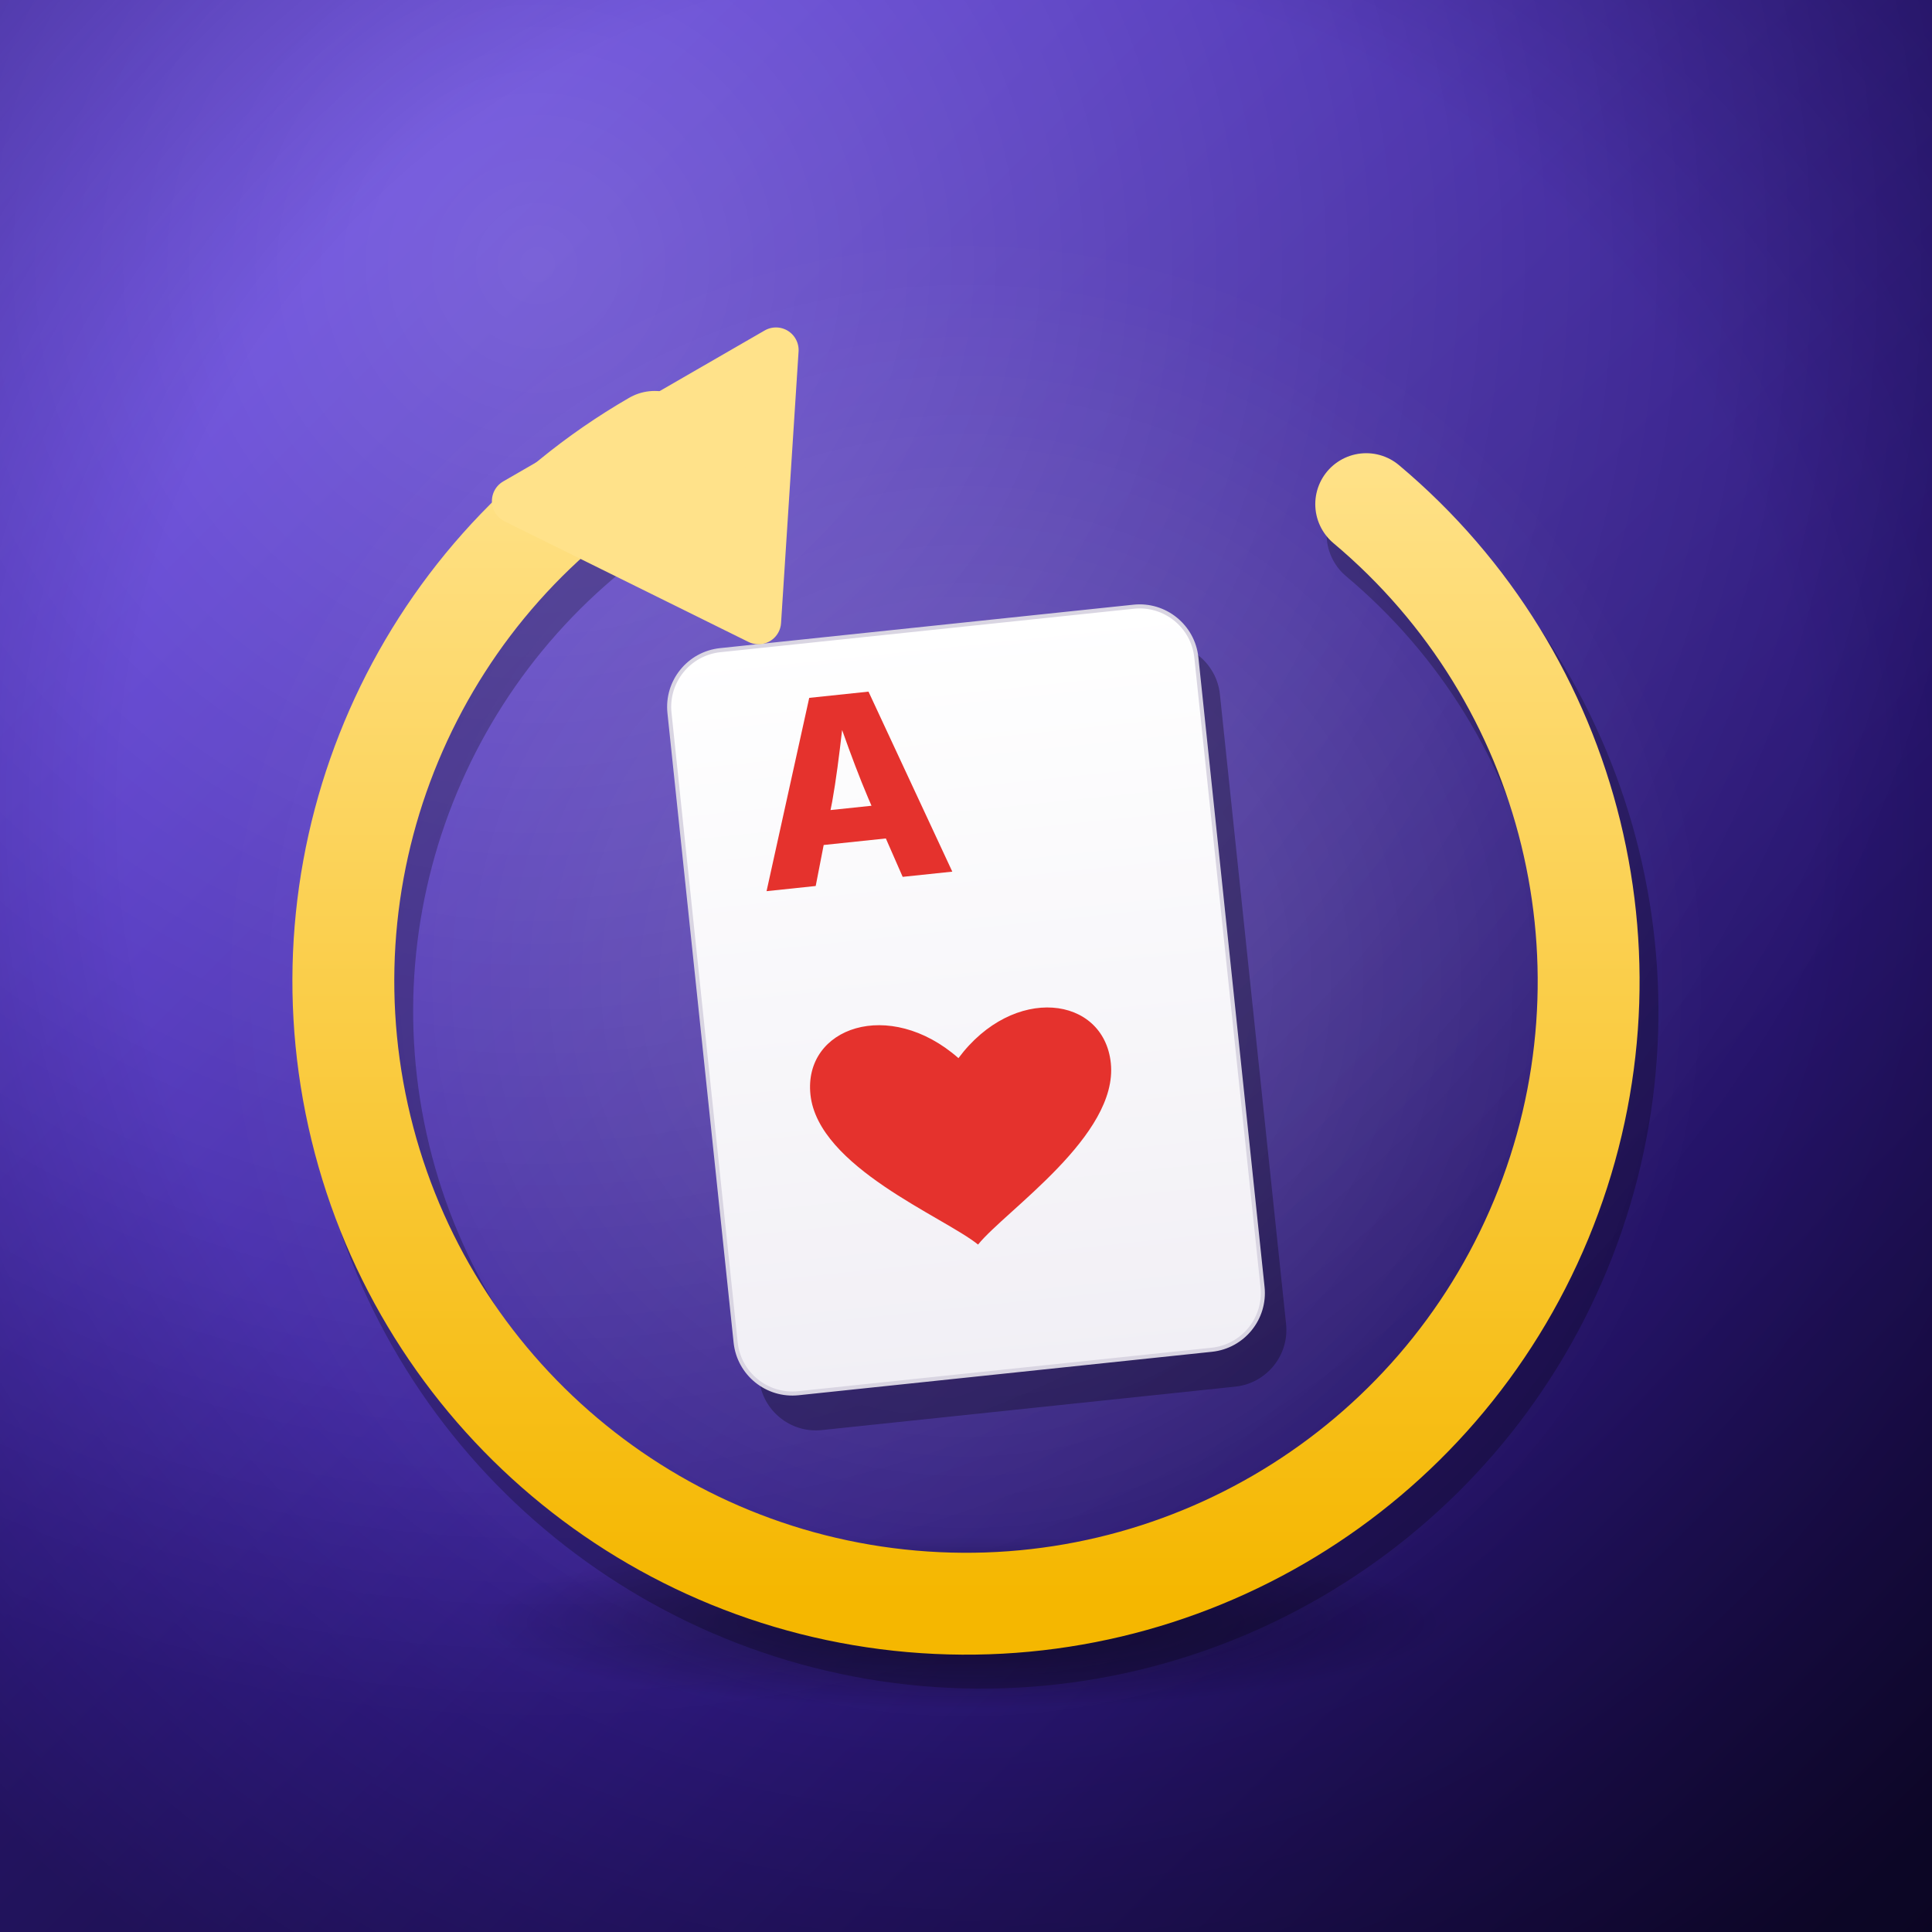
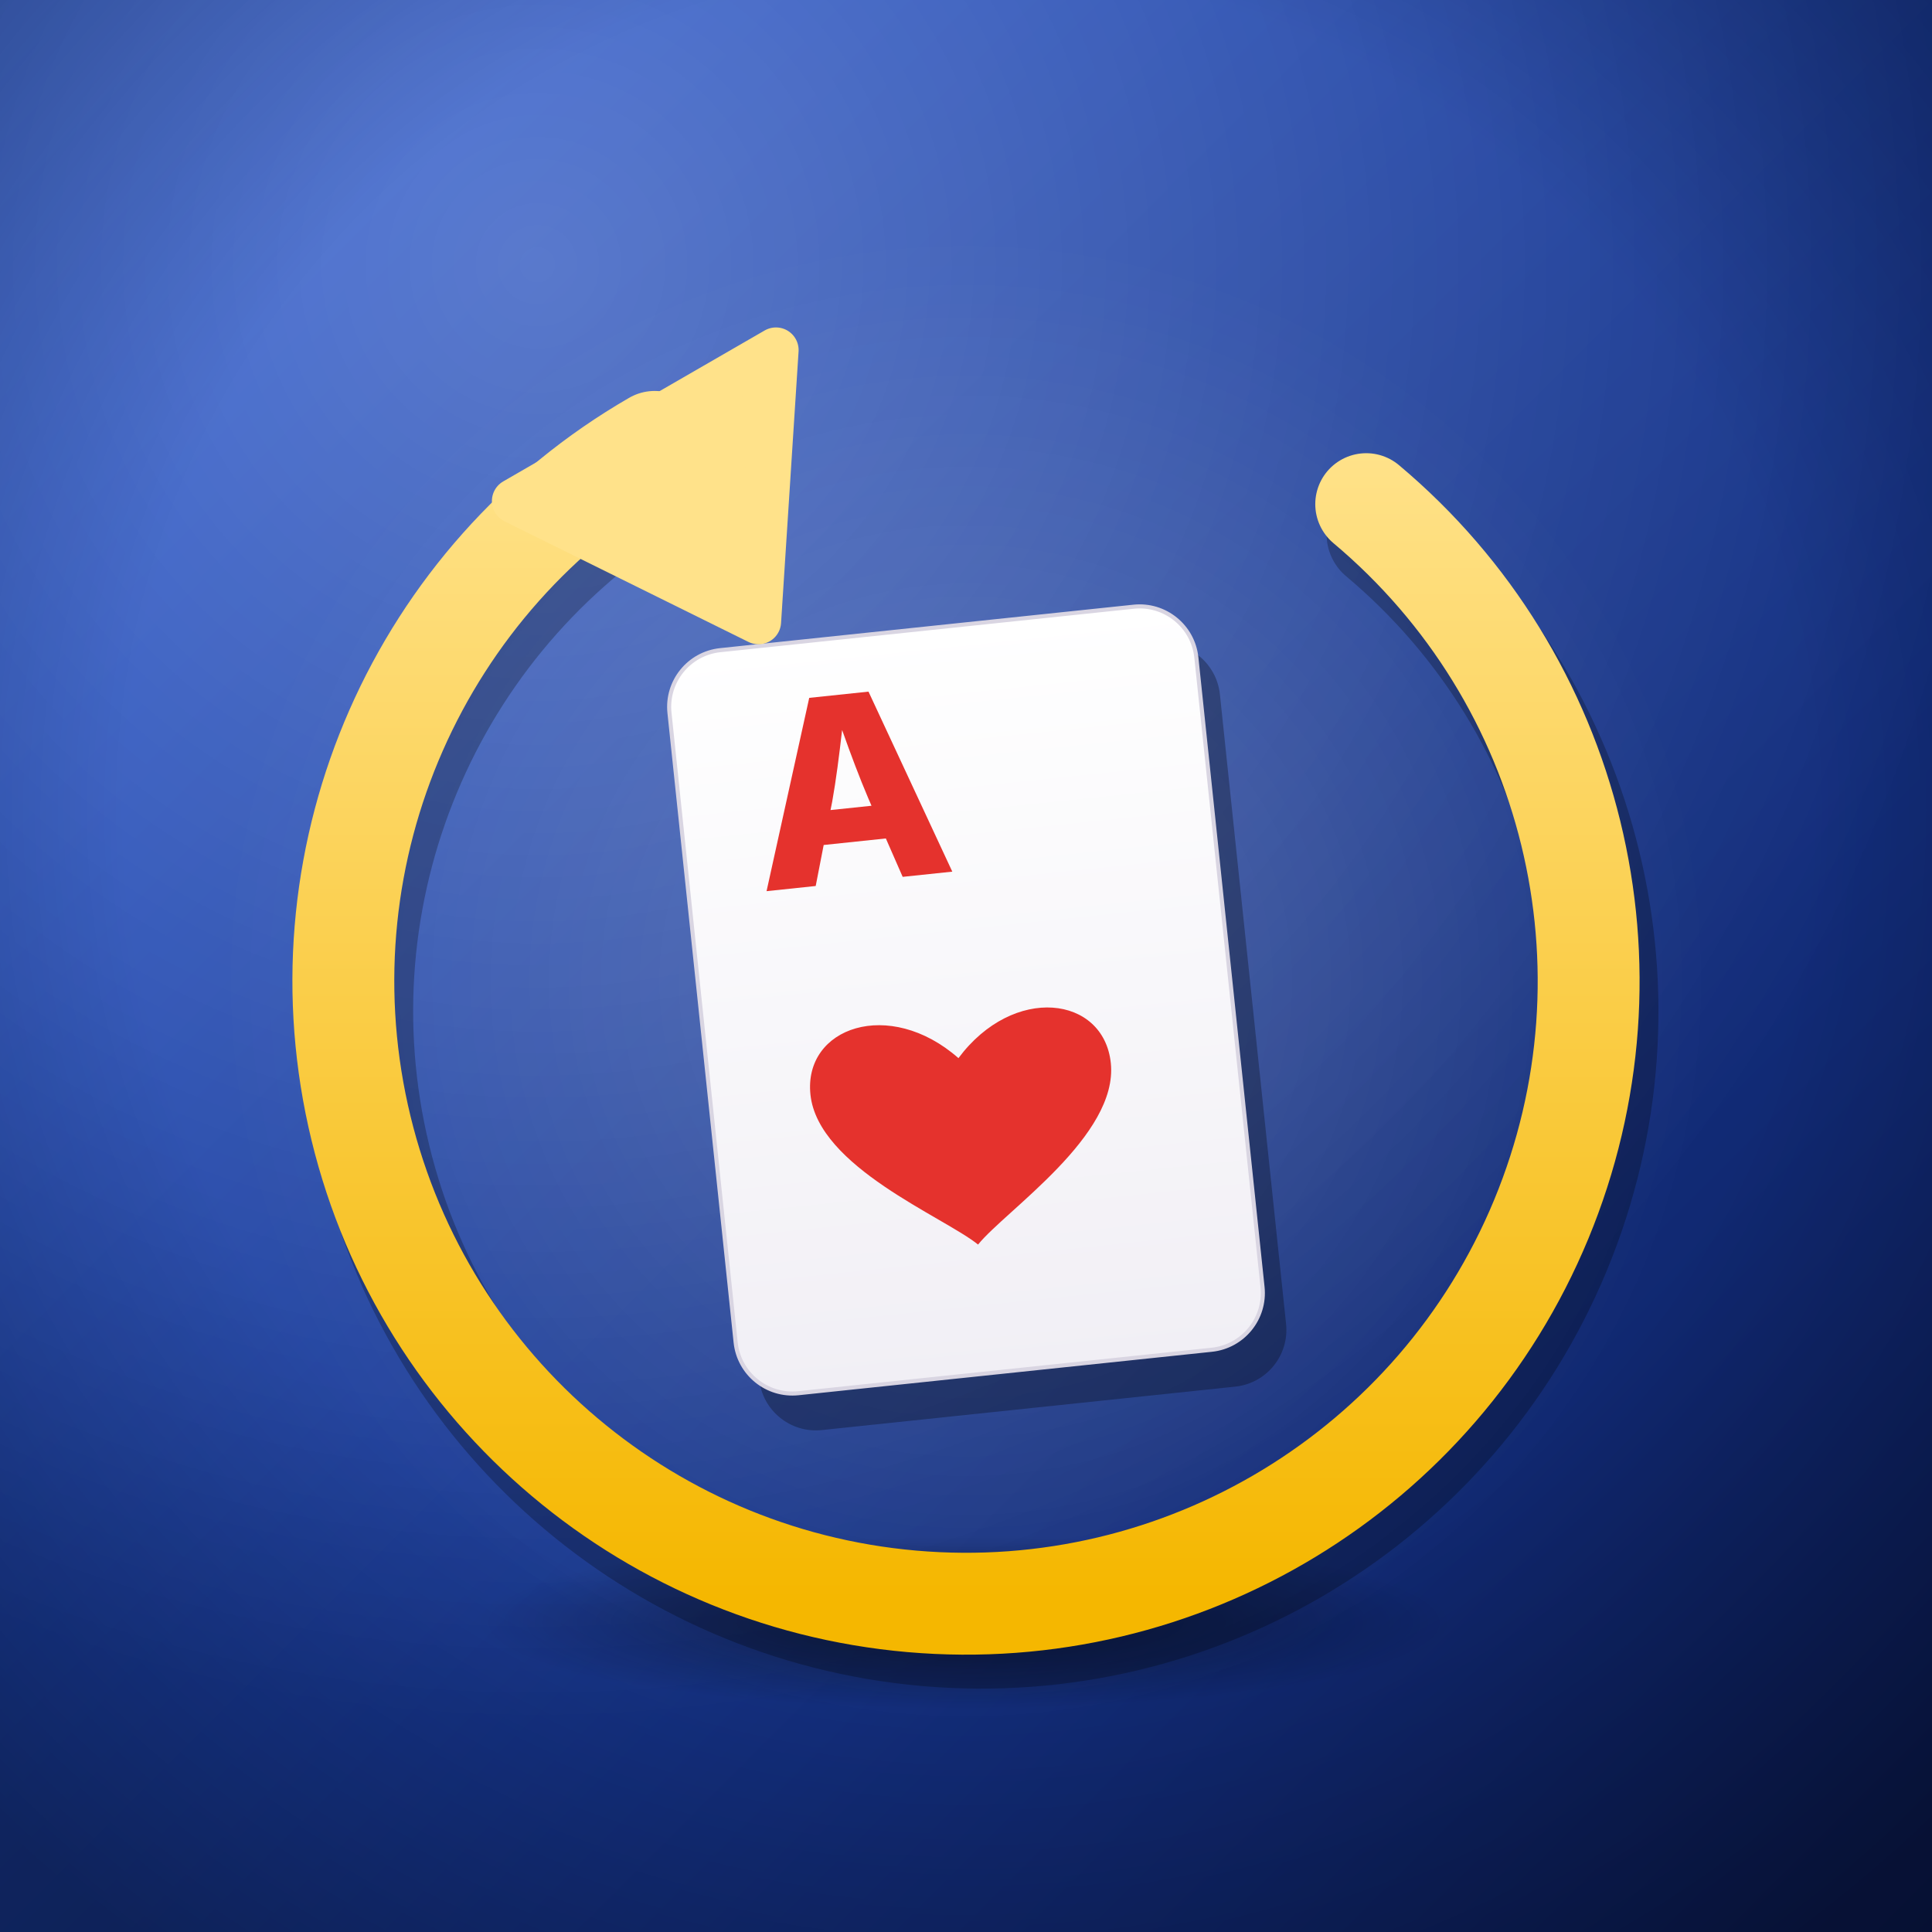
<svg xmlns="http://www.w3.org/2000/svg" viewBox="0 0 1024 1024">
  <defs>
    <linearGradient id="bg" x1="0" y1="0" x2="1" y2="1">
-       <stop offset="0" stop-color="#5a34f0" />
-       <stop offset="1" stop-color="#120838" />
+       <stop offset="0" stop-color="#2557d6" />
+       <stop offset="1" stop-color="#0a1a52" />
    </linearGradient>
    <radialGradient id="light" cx="0.28" cy="0.14" r="0.75">
      <stop offset="0" stop-color="#fff" stop-opacity="0.26" />
      <stop offset="1" stop-color="#fff" stop-opacity="0" />
    </radialGradient>
    <radialGradient id="vig" cx="0.5" cy="0.42" r="0.72">
      <stop offset="0.6" stop-color="#000" stop-opacity="0" />
      <stop offset="1" stop-color="#000" stop-opacity="0.38" />
    </radialGradient>
    <radialGradient id="shadow" cx="0.5" cy="0.5" r="0.5">
      <stop offset="0" stop-color="#000" stop-opacity="0.5" />
      <stop offset="1" stop-color="#000" stop-opacity="0" />
    </radialGradient>
    <radialGradient id="goldGlow" cx="0.5" cy="0.5" r="0.5">
      <stop offset="0" stop-color="#ffc933" stop-opacity="0.6" />
      <stop offset="1" stop-color="#ffc933" stop-opacity="0" />
    </radialGradient>
    <radialGradient id="whiteGlow" cx="0.5" cy="0.5" r="0.5">
      <stop offset="0" stop-color="#fff" stop-opacity="0.45" />
      <stop offset="1" stop-color="#fff" stop-opacity="0" />
    </radialGradient>
    <linearGradient id="face" x1="0" y1="0" x2="0" y2="1">
      <stop offset="0" stop-color="#ffffff" />
      <stop offset="1" stop-color="#f1eff5" />
    </linearGradient>
    <linearGradient id="backFill" x1="0.2" y1="0" x2="0.8" y2="1">
      <stop offset="0" stop-color="#3b4256" />
      <stop offset="1" stop-color="#161821" />
    </linearGradient>
    <linearGradient id="gold" x1="0" y1="0" x2="0" y2="1">
      <stop offset="0" stop-color="#ffe28a" />
      <stop offset="1" stop-color="#f5b700" />
    </linearGradient>
    <symbol id="s-h" viewBox="-60 -60 120 100">
      <path d="M0 38 C-12 26 -58 2 -58 -26 C-58 -52 -24 -60 0 -34 C24 -60 58 -52 58 -26 C58 2 12 26 0 38 Z" />
    </symbol>
    <symbol id="s-s" viewBox="-60 -50 120 116">
      <path d="M0 -46 C12 -30 58 -6 58 20 C58 44 30 52 8 38 C10 50 16 58 26 64 L-26 64 C-16 58 -10 50 -8 38 C-30 52 -58 44 -58 20 C-58 -6 -12 -30 0 -46 Z" />
    </symbol>
    <symbol id="s-d" viewBox="-52 -60 104 120">
      <path d="M0 -58 C14 -36 34 -16 50 0 C34 16 14 36 0 58 C-14 36 -34 16 -50 0 C-34 -16 -14 -36 0 -58 Z" />
    </symbol>
    <symbol id="s-c" viewBox="-58 -56 116 118">
      <circle cx="0" cy="-27" r="27" />
      <circle cx="-29" cy="13" r="27" />
      <circle cx="29" cy="13" r="27" />
      <path d="M-9 4 C-9 34 -16 48 -30 60 L30 60 C16 48 9 34 9 4 Z" />
    </symbol>
  </defs>
  <rect width="1024" height="1024" fill="url(#bg)" />
  <rect width="1024" height="1024" fill="url(#light)" />
  <rect width="1024" height="1024" fill="url(#vig)" />
  <circle cx="512" cy="520" r="400" fill="url(#whiteGlow)" opacity="0.35" />
  <ellipse cx="512" cy="860" rx="260" ry="46" fill="url(#shadow)" opacity="1" />
  <g transform="translate(512 530) rotate(-6) scale(0.72)">
    <rect x="-195" y="-275" width="390" height="550" rx="42" fill="#000" opacity="0.288" transform="translate(14.4 28.8)" />
    <rect x="-195" y="-275" width="390" height="550" rx="42" fill="url(#face)" stroke="#d9d5e2" stroke-width="3" />
    <text x="-142" y="-95" font-family="Inter, SF Pro Rounded, ui-rounded, -apple-system, system-ui, sans-serif" font-weight="800" font-size="190" letter-spacing="-6" fill="#e5322d">A</text>
    <use href="#s-h" x="-125" y="-8" width="230" height="192" fill="#e5322d" />
  </g>
  <path d="M724.12 267.205 A330 330 0 1 1 347 234.212" fill="none" stroke="#000" stroke-opacity="0.25" stroke-width="58" stroke-linecap="round" transform="translate(8 16)" />
  <path d="M724.12 267.205 A330 330 0 1 1 347 234.212" fill="none" stroke="url(#gold)" stroke-width="54" stroke-linecap="round" />
  <g transform="translate(347 234.2116) rotate(60)">
    <path d="M-10 -80 L110 0 L-10 80 Z" fill="#ffe28a" stroke="#ffe28a" stroke-width="24" stroke-linejoin="round" />
  </g>
</svg>
